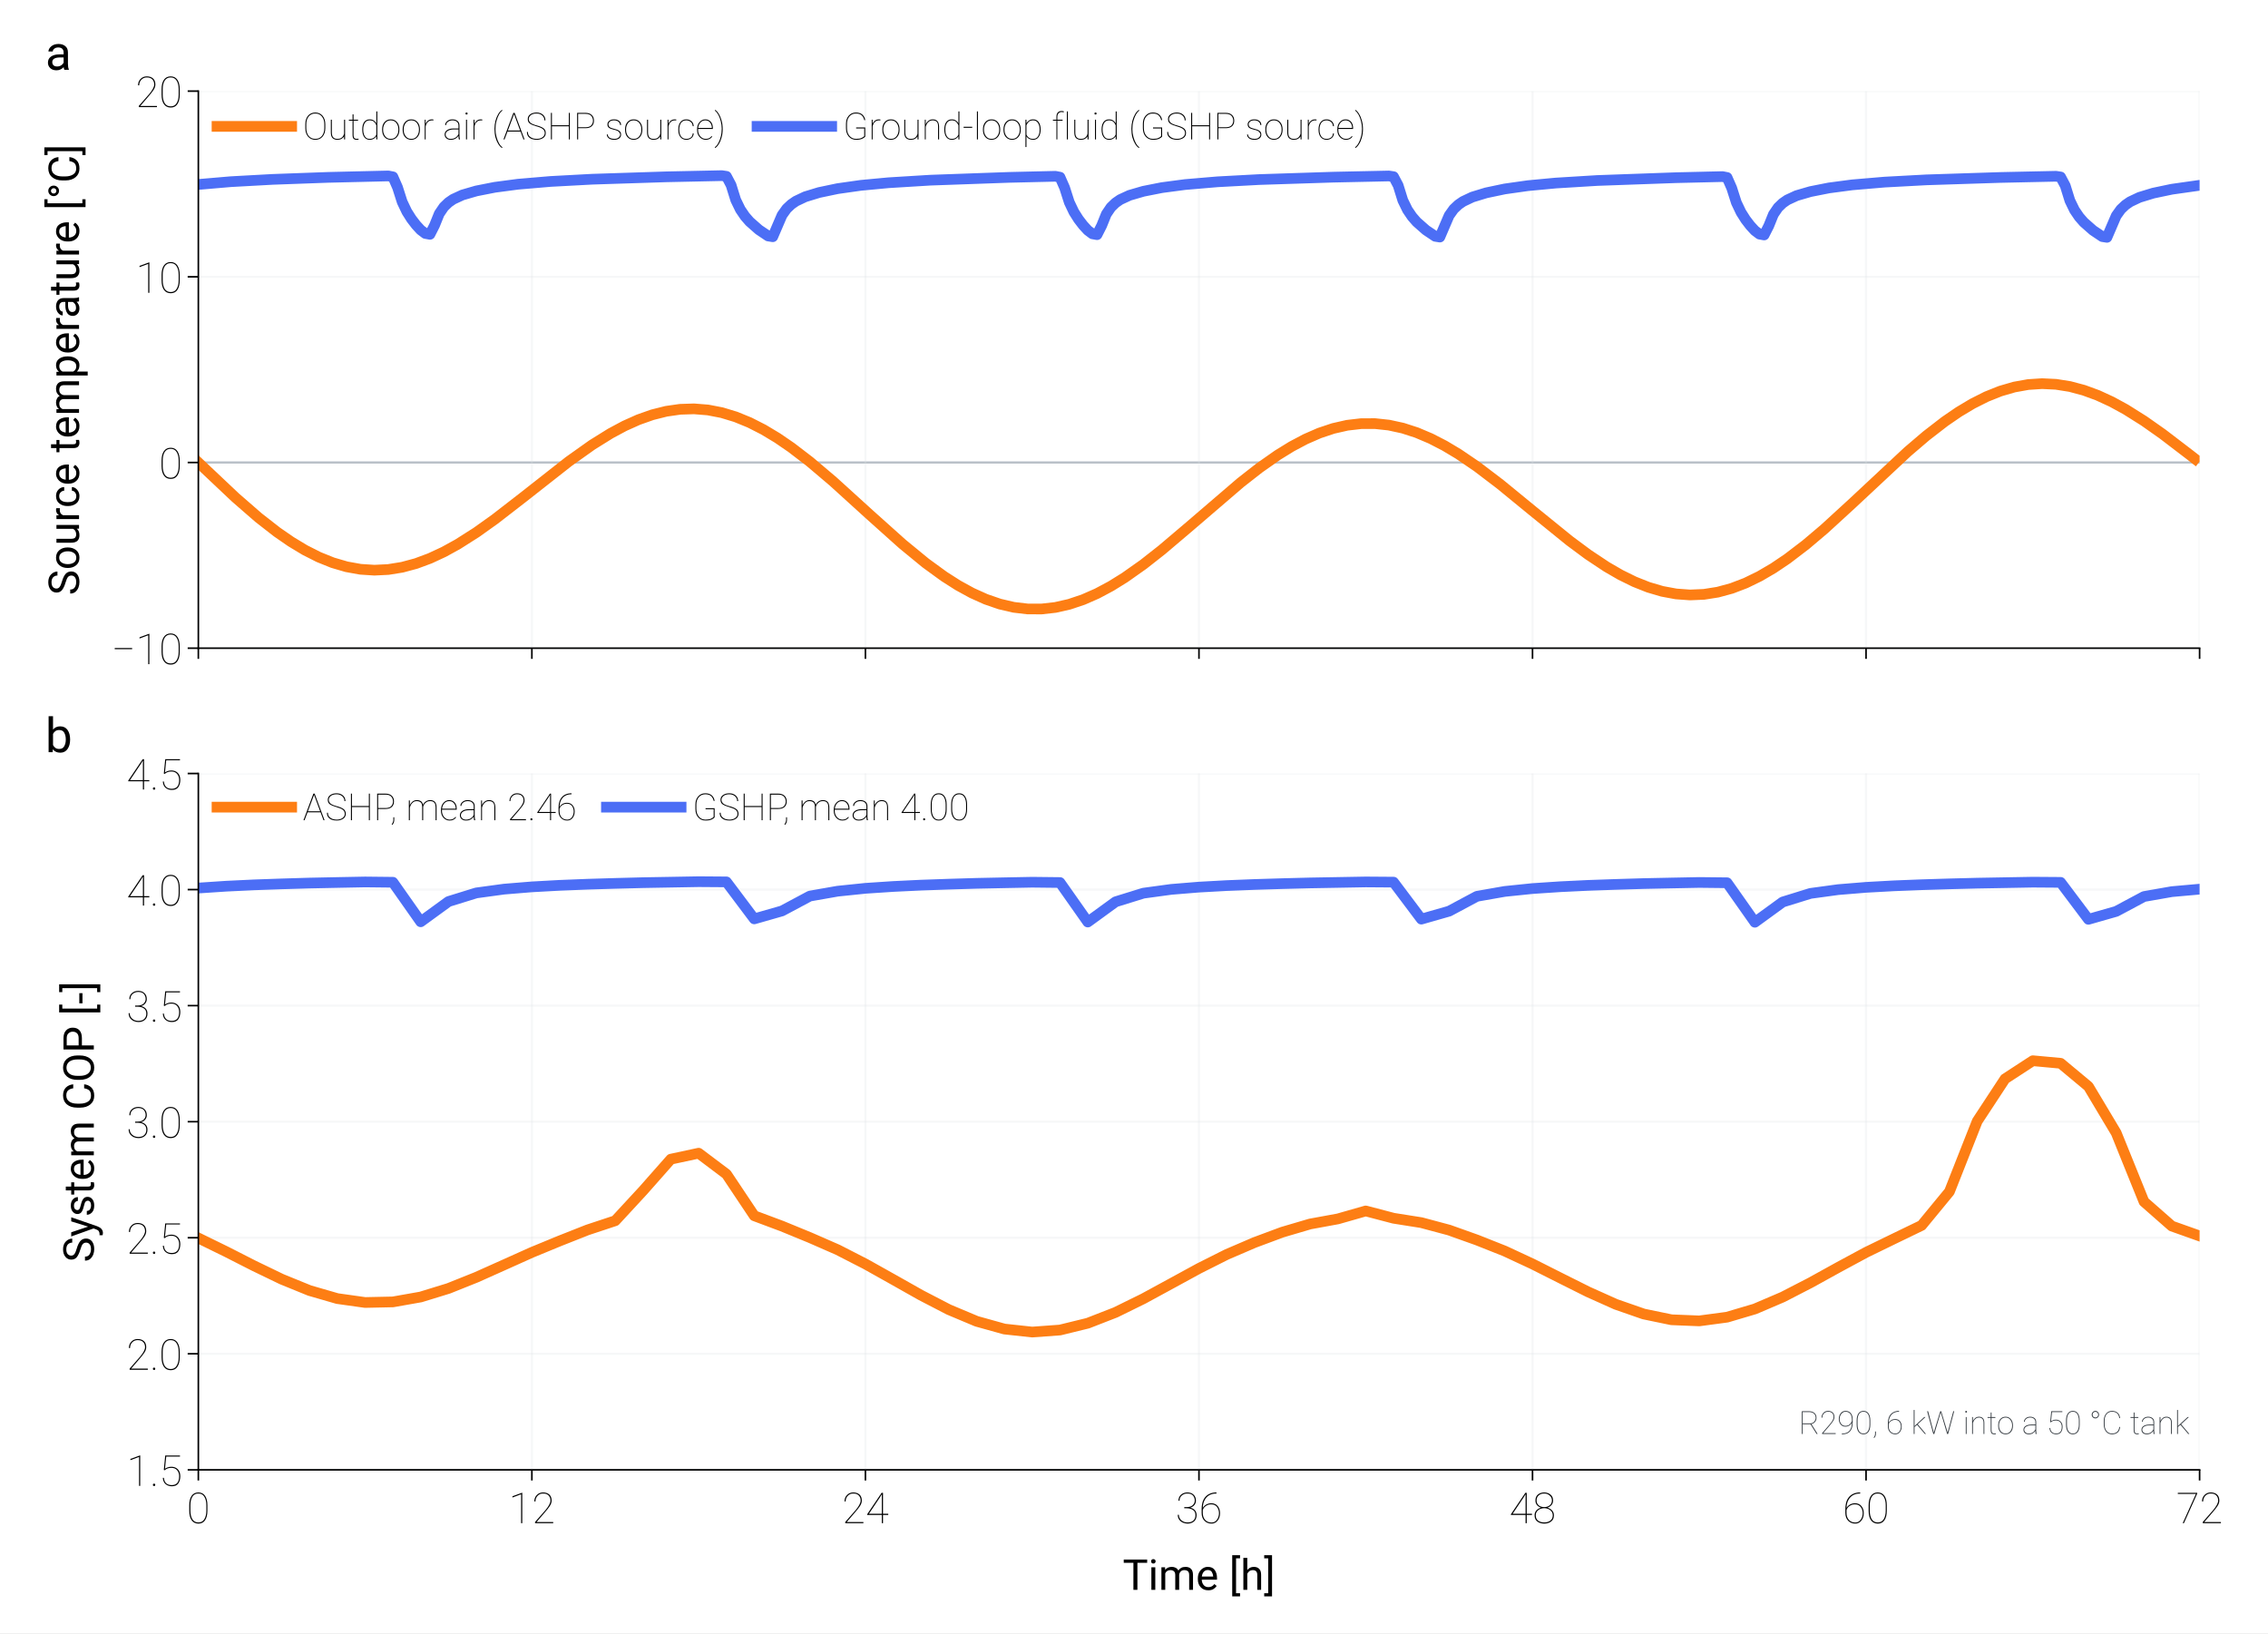
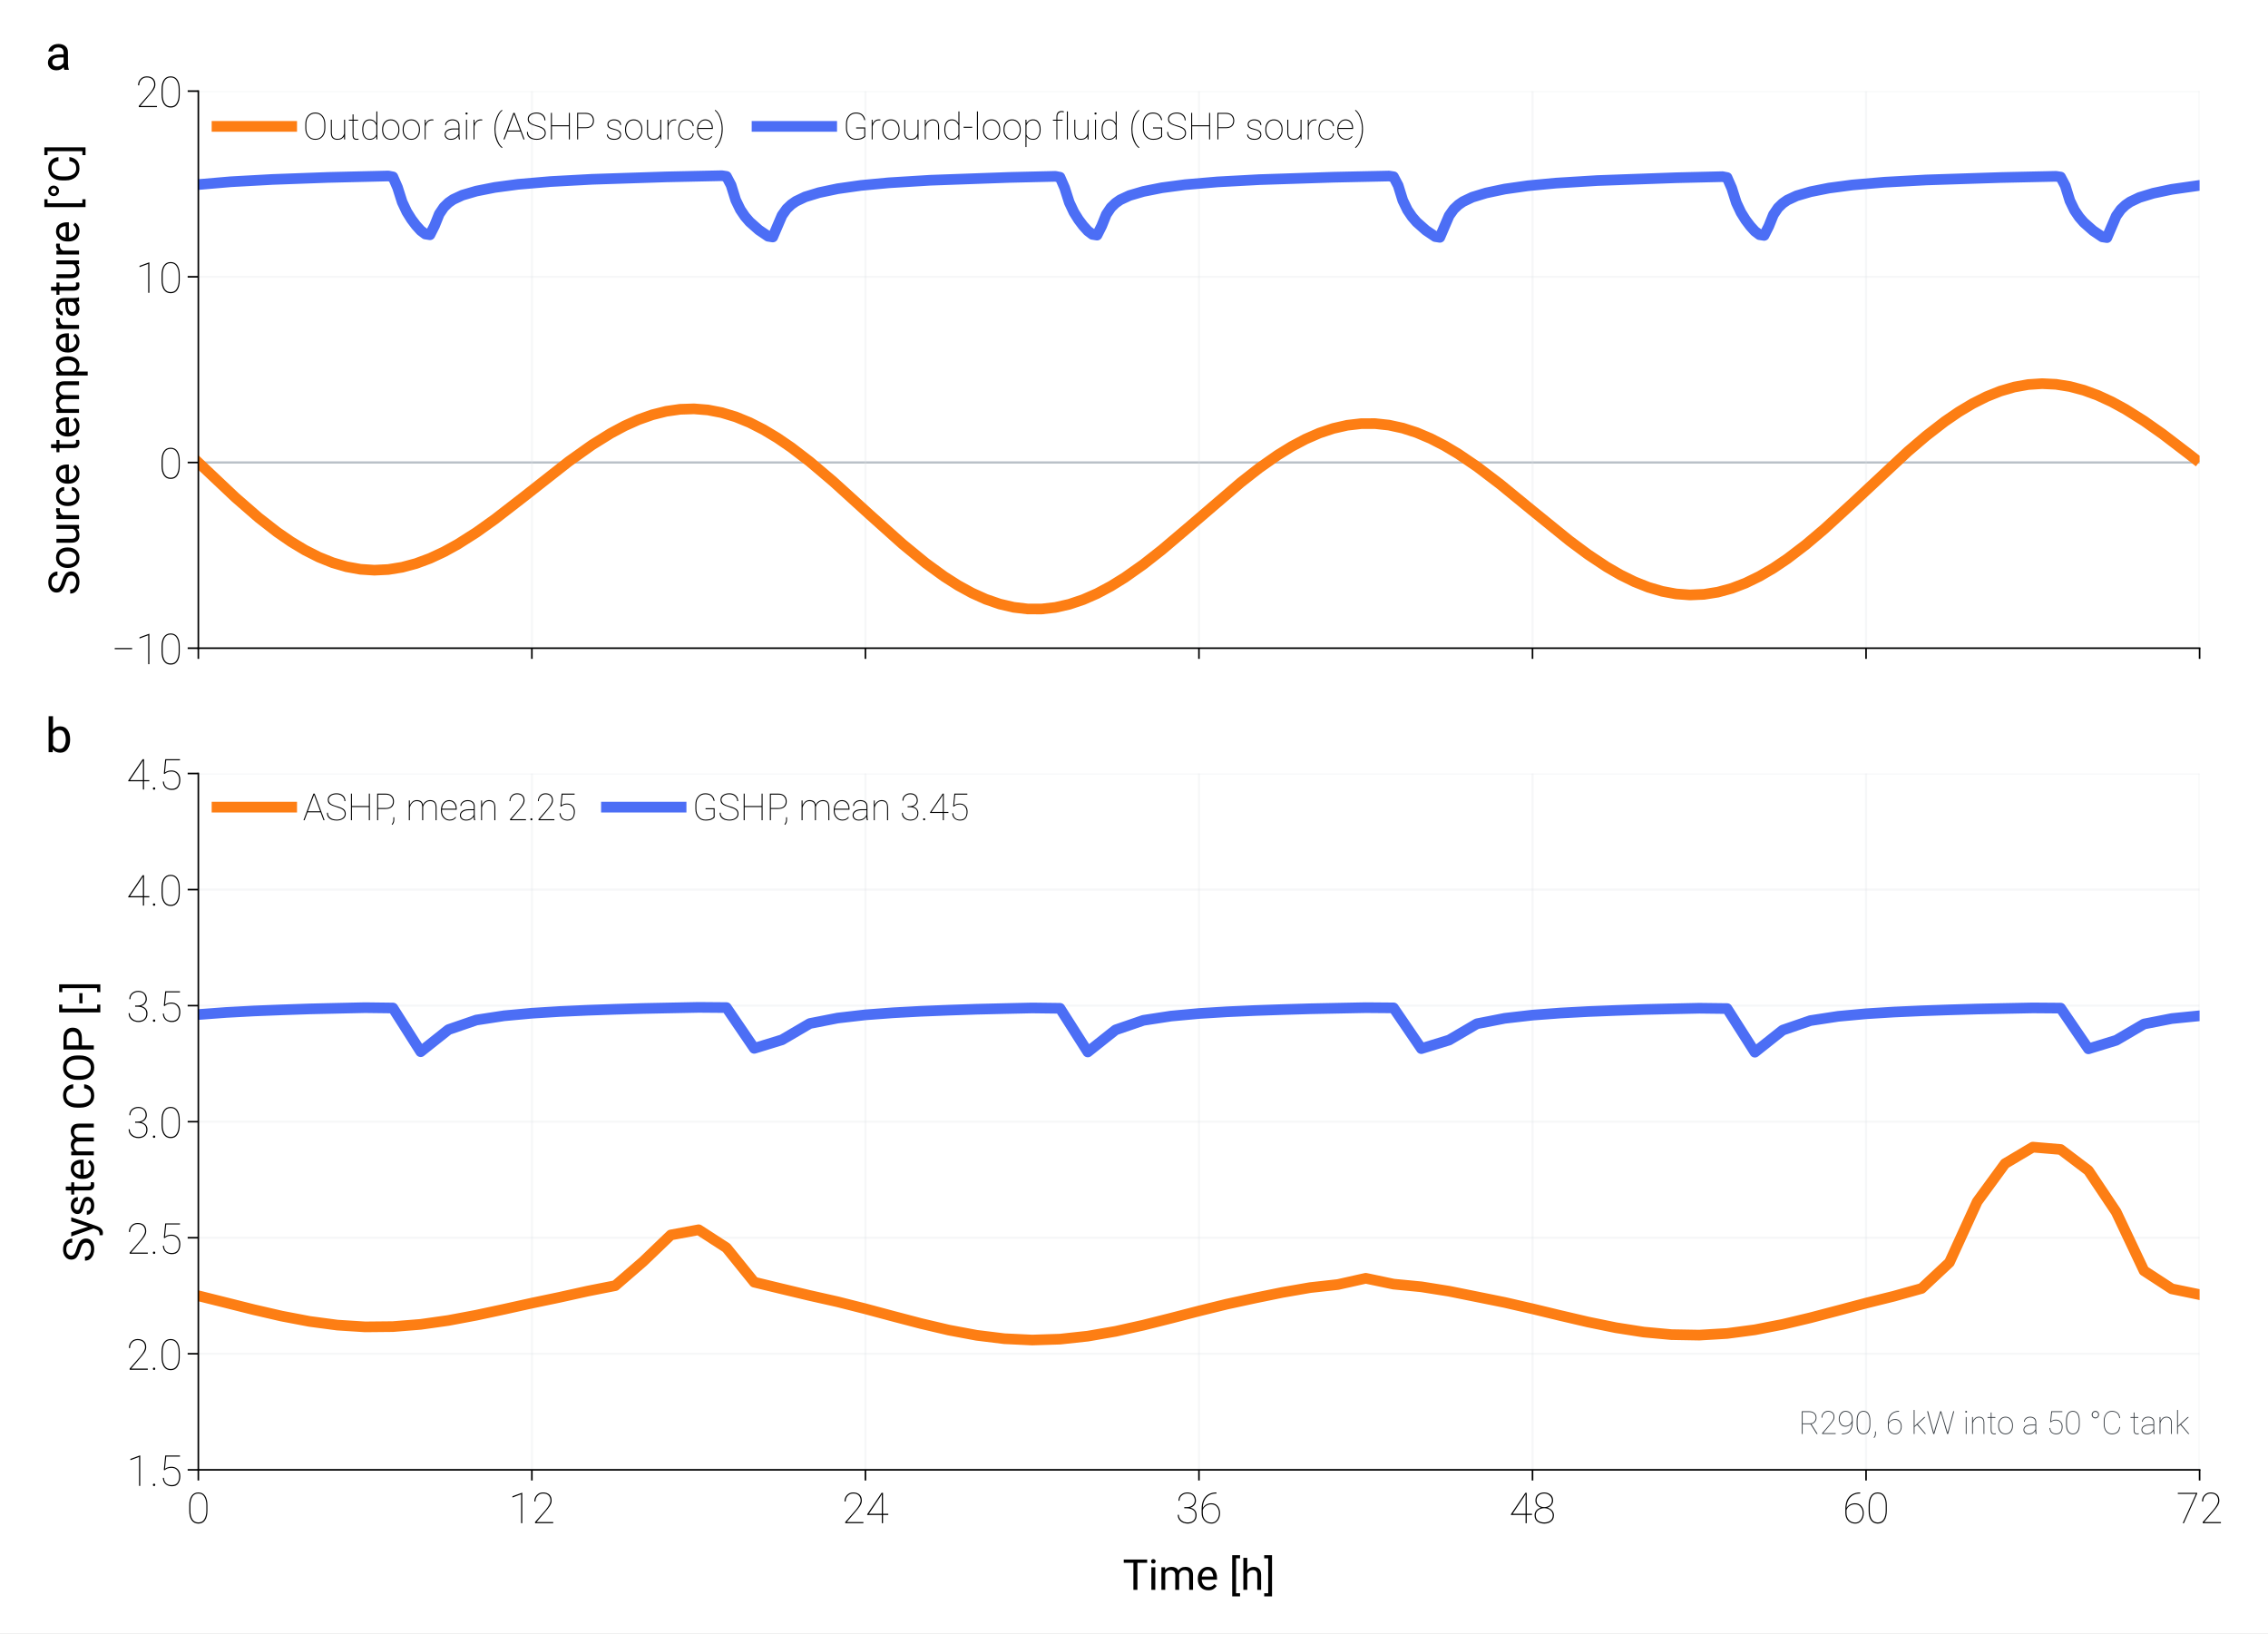
<svg xmlns="http://www.w3.org/2000/svg" xmlns:xlink="http://www.w3.org/1999/xlink" width="425.197pt" height="306.142pt" viewBox="0 0 425.197 306.142" version="1.1">
  <defs>
    <style type="text/css">*{stroke-linejoin: round; stroke-linecap: butt}</style>
  </defs>
  <g id="figure_1">
    <g id="patch_1">
      <path d="M 0 306.142  L 425.197 306.142  L 425.197 0  L 0 0  z " style="fill: #ffffff" />
    </g>
    <g id="axes_1">
      <g id="patch_2">
        <path d="M 37.184 121.51  L 412.373 121.51  L 412.373 17.083  L 37.184 17.083  z " style="fill: #ffffff" />
      </g>
      <g id="line2d_1">
        <path d="M 37.184 86.701  L 412.373 86.701  " clip-path="url(#pf2fb2262dd)" style="fill: none; stroke: #adb5bd; stroke-width: 0.4; stroke-linecap: square" />
      </g>
      <g id="matplotlib.axis_1">
        <g id="xtick_1">
          <g id="line2d_2">
            <path d="M 37.184 121.51  L 37.184 17.083  " clip-path="url(#pf2fb2262dd)" style="fill: none; stroke: #dee2e6; stroke-opacity: 0.25; stroke-width: 0.4; stroke-linecap: square" />
          </g>
          <g id="line2d_3">
            <defs>
              <path id="m6365833f4e" d="M 0 0  L 0 2  " style="stroke: #000000; stroke-width: 0.3" />
            </defs>
            <g>
              <use xlink:href="#m6365833f4e" x="37.184" y="121.51" style="stroke: #000000; stroke-width: 0.3" />
            </g>
          </g>
        </g>
        <g id="xtick_2">
          <g id="line2d_4">
            <path d="M 99.715 121.51  L 99.715 17.083  " clip-path="url(#pf2fb2262dd)" style="fill: none; stroke: #dee2e6; stroke-opacity: 0.25; stroke-width: 0.4; stroke-linecap: square" />
          </g>
          <g id="line2d_5">
            <g>
              <use xlink:href="#m6365833f4e" x="99.715" y="121.51" style="stroke: #000000; stroke-width: 0.3" />
            </g>
          </g>
        </g>
        <g id="xtick_3">
          <g id="line2d_6">
            <path d="M 162.247 121.51  L 162.247 17.083  " clip-path="url(#pf2fb2262dd)" style="fill: none; stroke: #dee2e6; stroke-opacity: 0.25; stroke-width: 0.4; stroke-linecap: square" />
          </g>
          <g id="line2d_7">
            <g>
              <use xlink:href="#m6365833f4e" x="162.247" y="121.51" style="stroke: #000000; stroke-width: 0.3" />
            </g>
          </g>
        </g>
        <g id="xtick_4">
          <g id="line2d_8">
            <path d="M 224.778 121.51  L 224.778 17.083  " clip-path="url(#pf2fb2262dd)" style="fill: none; stroke: #dee2e6; stroke-opacity: 0.25; stroke-width: 0.4; stroke-linecap: square" />
          </g>
          <g id="line2d_9">
            <g>
              <use xlink:href="#m6365833f4e" x="224.778" y="121.51" style="stroke: #000000; stroke-width: 0.3" />
            </g>
          </g>
        </g>
        <g id="xtick_5">
          <g id="line2d_10">
            <path d="M 287.31 121.51  L 287.31 17.083  " clip-path="url(#pf2fb2262dd)" style="fill: none; stroke: #dee2e6; stroke-opacity: 0.25; stroke-width: 0.4; stroke-linecap: square" />
          </g>
          <g id="line2d_11">
            <g>
              <use xlink:href="#m6365833f4e" x="287.31" y="121.51" style="stroke: #000000; stroke-width: 0.3" />
            </g>
          </g>
        </g>
        <g id="xtick_6">
          <g id="line2d_12">
            <path d="M 349.841 121.51  L 349.841 17.083  " clip-path="url(#pf2fb2262dd)" style="fill: none; stroke: #dee2e6; stroke-opacity: 0.25; stroke-width: 0.4; stroke-linecap: square" />
          </g>
          <g id="line2d_13">
            <g>
              <use xlink:href="#m6365833f4e" x="349.841" y="121.51" style="stroke: #000000; stroke-width: 0.3" />
            </g>
          </g>
        </g>
        <g id="xtick_7">
          <g id="line2d_14">
            <path d="M 412.373 121.51  L 412.373 17.083  " clip-path="url(#pf2fb2262dd)" style="fill: none; stroke: #dee2e6; stroke-opacity: 0.25; stroke-width: 0.4; stroke-linecap: square" />
          </g>
          <g id="line2d_15">
            <g>
              <use xlink:href="#m6365833f4e" x="412.373" y="121.51" style="stroke: #000000; stroke-width: 0.3" />
            </g>
          </g>
        </g>
      </g>
      <g id="matplotlib.axis_2">
        <g id="ytick_1">
          <g id="line2d_16">
            <path d="M 37.184 121.51  L 412.373 121.51  " clip-path="url(#pf2fb2262dd)" style="fill: none; stroke: #dee2e6; stroke-opacity: 0.25; stroke-width: 0.4; stroke-linecap: square" />
          </g>
          <g id="line2d_17">
            <defs>
              <path id="macb83165bb" d="M 0 0  L -2 0  " style="stroke: #000000; stroke-width: 0.3" />
            </defs>
            <g>
              <use xlink:href="#macb83165bb" x="37.184" y="121.51" style="stroke: #000000; stroke-width: 0.3" />
            </g>
          </g>
          <g id="text_1">
            <text style="font-weight: 200; font-size: 8px; font-family: 'Roboto', 'Inter', 'Paperlogy', 'Noto Sans CJK KR', 'Pretendard', 'Noto Sans Math', 'Noto Sans Symbols', 'Noto Sans Symbols 2', sans-serif; text-anchor: end" x="34.184" y="124.51" transform="rotate(-0 34.18394 124.5095)">−10</text>
          </g>
        </g>
        <g id="ytick_2">
          <g id="line2d_18">
            <path d="M 37.184 86.701  L 412.373 86.701  " clip-path="url(#pf2fb2262dd)" style="fill: none; stroke: #dee2e6; stroke-opacity: 0.25; stroke-width: 0.4; stroke-linecap: square" />
          </g>
          <g id="line2d_19">
            <g>
              <use xlink:href="#macb83165bb" x="37.184" y="86.701" style="stroke: #000000; stroke-width: 0.3" />
            </g>
          </g>
          <g id="text_2">
            <text style="font-weight: 200; font-size: 8px; font-family: 'Roboto', 'Inter', 'Paperlogy', 'Noto Sans CJK KR', 'Pretendard', 'Noto Sans Math', 'Noto Sans Symbols', 'Noto Sans Symbols 2', sans-serif; text-anchor: end" x="34.184" y="89.701" transform="rotate(-0 34.18394 89.70063)">0</text>
          </g>
        </g>
        <g id="ytick_3">
          <g id="line2d_20">
            <path d="M 37.184 51.892  L 412.373 51.892  " clip-path="url(#pf2fb2262dd)" style="fill: none; stroke: #dee2e6; stroke-opacity: 0.25; stroke-width: 0.4; stroke-linecap: square" />
          </g>
          <g id="line2d_21">
            <g>
              <use xlink:href="#macb83165bb" x="37.184" y="51.892" style="stroke: #000000; stroke-width: 0.3" />
            </g>
          </g>
          <g id="text_3">
            <text style="font-weight: 200; font-size: 8px; font-family: 'Roboto', 'Inter', 'Paperlogy', 'Noto Sans CJK KR', 'Pretendard', 'Noto Sans Math', 'Noto Sans Symbols', 'Noto Sans Symbols 2', sans-serif; text-anchor: end" x="34.184" y="54.892" transform="rotate(-0 34.18394 54.89173)">10</text>
          </g>
        </g>
        <g id="ytick_4">
          <g id="line2d_22">
            <path d="M 37.184 17.083  L 412.373 17.083  " clip-path="url(#pf2fb2262dd)" style="fill: none; stroke: #dee2e6; stroke-opacity: 0.25; stroke-width: 0.4; stroke-linecap: square" />
          </g>
          <g id="line2d_23">
            <g>
              <use xlink:href="#macb83165bb" x="37.184" y="17.083" style="stroke: #000000; stroke-width: 0.3" />
            </g>
          </g>
          <g id="text_4">
            <text style="font-weight: 200; font-size: 8px; font-family: 'Roboto', 'Inter', 'Paperlogy', 'Noto Sans CJK KR', 'Pretendard', 'Noto Sans Math', 'Noto Sans Symbols', 'Noto Sans Symbols 2', sans-serif; text-anchor: end" x="34.184" y="20.083" transform="rotate(-0 34.18394 20.08283)">20</text>
          </g>
        </g>
        <g id="text_5">
          <text style="font-size: 8px; font-family: 'Roboto', 'Inter', 'Paperlogy', 'Noto Sans CJK KR', 'Pretendard', 'Noto Sans Math', 'Noto Sans Symbols', 'Noto Sans Symbols 2', sans-serif; text-anchor: middle" x="14.816" y="69.296" transform="rotate(-90 14.81644 69.29618)">Source temperature [°C]</text>
        </g>
      </g>
      <g id="line2d_24">
        <path d="M 37.184 86.701  L 44.132 93.26  L 48.474 97.038  L 51.948 99.747  L 54.554 101.547  L 57.159 103.118  L 59.765 104.437  L 62.37 105.486  L 64.976 106.249  L 67.581 106.718  L 70.187 106.888  L 72.792 106.76  L 75.398 106.34  L 78.003 105.639  L 80.609 104.671  L 83.214 103.459  L 85.82 102.024  L 89.294 99.816  L 92.767 97.34  L 97.978 93.307  L 106.663 86.486  L 111.006 83.401  L 114.48 81.239  L 117.085 79.845  L 119.691 78.676  L 122.296 77.755  L 124.902 77.101  L 127.507 76.727  L 130.113 76.643  L 132.718 76.853  L 135.324 77.356  L 137.929 78.147  L 140.535 79.213  L 143.14 80.54  L 145.746 82.107  L 148.351 83.89  L 151.825 86.553  L 156.167 90.233  L 163.115 96.541  L 169.195 101.985  L 173.537 105.548  L 177.011 108.077  L 179.617 109.738  L 182.222 111.166  L 184.828 112.338  L 187.433 113.236  L 190.039 113.845  L 192.644 114.155  L 195.25 114.164  L 197.855 113.871  L 200.461 113.282  L 203.066 112.409  L 205.672 111.267  L 208.277 109.876  L 210.883 108.26  L 214.357 105.806  L 217.83 103.078  L 223.041 98.659  L 232.595 90.461  L 236.069 87.745  L 239.543 85.305  L 242.148 83.7  L 244.754 82.319  L 247.359 81.183  L 249.965 80.313  L 252.57 79.722  L 255.176 79.419  L 257.781 79.409  L 260.387 79.691  L 262.992 80.258  L 265.598 81.101  L 268.203 82.204  L 270.809 83.545  L 273.414 85.102  L 276.888 87.463  L 281.23 90.765  L 287.31 95.744  L 294.258 101.378  L 297.732 103.957  L 301.206 106.264  L 303.811 107.771  L 306.417 109.054  L 309.022 110.089  L 311.628 110.856  L 314.233 111.34  L 316.839 111.53  L 319.444 111.419  L 322.05 111.007  L 324.655 110.298  L 327.261 109.302  L 329.866 108.033  L 332.472 106.51  L 335.077 104.756  L 338.551 102.104  L 342.025 99.163  L 347.236 94.39  L 357.658 84.659  L 361.132 81.694  L 364.606 79.009  L 367.211 77.224  L 369.817 75.665  L 372.422 74.355  L 375.028 73.314  L 377.633 72.556  L 380.239 72.089  L 382.844 71.918  L 385.45 72.043  L 388.055 72.457  L 390.661 73.151  L 393.266 74.107  L 395.872 75.307  L 398.477 76.726  L 401.951 78.909  L 405.425 81.355  L 410.636 85.336  L 411.504 86.017  L 411.504 86.017  " clip-path="url(#pf2fb2262dd)" style="fill: none; stroke: #fd7e14; stroke-width: 2; stroke-linecap: square" />
      </g>
      <g id="line2d_25">
-         <path d="M 37.184 34.58  L 43.263 34.059  L 51.08 33.629  L 61.502 33.25  L 72.792 32.982  L 73.661 33.15  L 74.529 35.126  L 75.398 37.844  L 76.266 39.666  L 77.135 41.039  L 78.003 42.168  L 78.872 43.114  L 79.74 43.769  L 80.609 43.925  L 81.477 42.219  L 82.346 40.068  L 83.214 38.792  L 84.083 37.955  L 84.951 37.355  L 86.688 36.552  L 89.294 35.794  L 92.767 35.109  L 97.11 34.535  L 103.189 34.018  L 111.006 33.597  L 124.902 33.147  L 135.324 32.926  L 136.192 33.058  L 137.061 34.698  L 137.929 37.484  L 138.798 39.269  L 139.666 40.544  L 140.535 41.543  L 142.272 43.073  L 144.009 44.239  L 144.877 44.378  L 146.614 40.337  L 147.483 39.123  L 148.351 38.306  L 149.22 37.707  L 150.957 36.884  L 153.562 36.09  L 157.036 35.362  L 161.378 34.746  L 166.589 34.257  L 174.406 33.777  L 189.17 33.25  L 197.855 33.047  L 198.724 33.216  L 199.592 35.191  L 200.461 37.909  L 201.329 39.731  L 202.198 41.104  L 203.066 42.232  L 203.935 43.178  L 204.803 43.833  L 205.672 43.989  L 206.54 42.284  L 207.409 40.133  L 208.277 38.857  L 209.146 38.021  L 210.014 37.42  L 211.751 36.617  L 214.357 35.858  L 217.83 35.172  L 222.173 34.598  L 228.252 34.081  L 236.069 33.66  L 249.965 33.21  L 260.387 32.989  L 261.255 33.121  L 262.124 34.761  L 262.992 37.547  L 263.861 39.331  L 264.729 40.607  L 265.598 41.605  L 267.335 43.135  L 269.072 44.301  L 269.94 44.44  L 271.677 40.399  L 272.546 39.186  L 273.414 38.368  L 274.283 37.769  L 276.02 36.945  L 278.625 36.15  L 282.099 35.421  L 286.441 34.806  L 291.652 34.316  L 299.469 33.837  L 314.233 33.309  L 322.918 33.104  L 323.787 33.273  L 324.655 35.248  L 325.524 37.965  L 326.392 39.788  L 327.261 41.16  L 328.129 42.289  L 328.998 43.235  L 329.866 43.889  L 330.735 44.046  L 331.603 42.34  L 332.472 40.19  L 333.34 38.913  L 334.209 38.077  L 335.077 37.477  L 336.814 36.674  L 339.42 35.915  L 342.893 35.229  L 347.236 34.655  L 353.315 34.138  L 361.132 33.717  L 375.028 33.267  L 385.45 33.043  L 386.318 33.175  L 387.187 34.815  L 388.055 37.6  L 388.924 39.385  L 389.792 40.66  L 390.661 41.658  L 392.398 43.188  L 394.135 44.353  L 395.003 44.492  L 396.74 40.452  L 397.609 39.239  L 398.477 38.422  L 399.346 37.822  L 401.083 36.999  L 403.688 36.204  L 407.162 35.475  L 411.504 34.86  L 411.504 34.86  " clip-path="url(#pf2fb2262dd)" style="fill: none; stroke: #4c6ef5; stroke-width: 2; stroke-linecap: square" />
+         <path d="M 37.184 34.595  L 43.263 34.072  L 51.08 33.641  L 61.502 33.26  L 72.792 32.991  L 73.661 33.16  L 74.529 35.142  L 75.398 37.874  L 76.266 39.713  L 77.135 41.104  L 78.003 42.253  L 78.872 43.218  L 79.74 43.872  L 80.609 44.009  L 81.477 42.29  L 82.346 40.126  L 83.214 38.842  L 84.083 38  L 84.951 37.396  L 86.688 36.588  L 89.294 35.824  L 92.767 35.135  L 97.11 34.556  L 103.189 34.036  L 111.006 33.612  L 124.902 33.159  L 135.324 32.937  L 136.192 33.069  L 137.061 34.713  L 137.929 37.506  L 138.798 39.297  L 139.666 40.576  L 140.535 41.58  L 142.272 43.118  L 144.009 44.29  L 144.877 44.426  L 146.614 40.373  L 147.483 39.155  L 148.351 38.335  L 149.22 37.734  L 150.957 36.908  L 153.562 36.111  L 157.036 35.38  L 161.378 34.762  L 166.589 34.271  L 174.406 33.789  L 189.17 33.26  L 197.855 33.057  L 198.724 33.226  L 199.592 35.208  L 200.461 37.939  L 201.329 39.778  L 202.198 41.169  L 203.066 42.318  L 203.935 43.283  L 204.803 43.936  L 205.672 44.074  L 206.54 42.355  L 207.409 40.192  L 208.277 38.907  L 209.146 38.066  L 210.014 37.461  L 211.751 36.653  L 214.357 35.889  L 217.83 35.198  L 222.173 34.62  L 228.252 34.099  L 236.069 33.676  L 249.965 33.222  L 260.387 33  L 261.255 33.132  L 262.124 34.777  L 262.992 37.569  L 263.861 39.359  L 264.729 40.639  L 265.598 41.642  L 267.335 43.18  L 269.072 44.352  L 269.94 44.488  L 271.677 40.435  L 272.546 39.217  L 273.414 38.397  L 274.283 37.796  L 276.02 36.969  L 278.625 36.171  L 282.099 35.44  L 286.441 34.822  L 291.652 34.33  L 299.469 33.849  L 314.233 33.319  L 322.918 33.114  L 323.787 33.283  L 324.655 35.265  L 325.524 37.996  L 326.392 39.835  L 327.261 41.226  L 328.129 42.375  L 328.998 43.339  L 329.866 43.993  L 330.735 44.13  L 331.603 42.412  L 332.472 40.249  L 333.34 38.964  L 334.209 38.123  L 335.077 37.518  L 336.814 36.71  L 339.42 35.946  L 342.893 35.255  L 347.236 34.677  L 353.315 34.157  L 361.132 33.733  L 375.028 33.28  L 385.45 33.054  L 386.318 33.187  L 387.187 34.831  L 388.055 37.623  L 388.924 39.413  L 389.792 40.692  L 390.661 41.695  L 392.398 43.233  L 394.135 44.405  L 395.003 44.541  L 396.74 40.488  L 397.609 39.271  L 398.477 38.451  L 399.346 37.849  L 401.083 37.023  L 403.688 36.225  L 407.162 35.494  L 411.504 34.876  L 411.504 34.876  " clip-path="url(#pf2fb2262dd)" style="fill: none; stroke: #4c6ef5; stroke-width: 2; stroke-linecap: square" />
      </g>
      <g id="patch_3">
        <path d="M 37.184 121.51  L 37.184 17.083  " style="fill: none; stroke: #000000; stroke-width: 0.3; stroke-linejoin: miter; stroke-linecap: square" />
      </g>
      <g id="patch_4">
        <path d="M 37.184 121.51  L 412.373 121.51  " style="fill: none; stroke: #000000; stroke-width: 0.3; stroke-linejoin: miter; stroke-linecap: square" />
      </g>
      <g id="text_6">
        <text style="font-size: 9px; font-family: 'Roboto', 'Inter', 'Paperlogy', 'Noto Sans CJK KR', 'Pretendard', 'Noto Sans Math', 'Noto Sans Symbols', 'Noto Sans Symbols 2', sans-serif; text-anchor: start" x="8.504" y="13.083" transform="rotate(-0 8.503937 13.08283)">a</text>
      </g>
      <g id="legend_1">
        <g id="line2d_26">
          <path d="M 40.684 23.693  L 47.684 23.693  L 54.684 23.693  " style="fill: none; stroke: #fd7e14; stroke-width: 2; stroke-linecap: square" />
        </g>
        <g id="text_7">
          <text style="font-weight: 200; font-size: 7px; font-family: 'Roboto', 'Inter', 'Paperlogy', 'Noto Sans CJK KR', 'Pretendard', 'Noto Sans Math', 'Noto Sans Symbols', 'Noto Sans Symbols 2', sans-serif; text-anchor: start" x="56.784" y="26.143" transform="rotate(-0 56.78394 26.14346)">Outdoor air (ASHP source)</text>
        </g>
        <g id="line2d_27">
          <path d="M 141.925 23.693  L 148.925 23.693  L 155.925 23.693  " style="fill: none; stroke: #4c6ef5; stroke-width: 2; stroke-linecap: square" />
        </g>
        <g id="text_8">
          <text style="font-weight: 200; font-size: 7px; font-family: 'Roboto', 'Inter', 'Paperlogy', 'Noto Sans CJK KR', 'Pretendard', 'Noto Sans Math', 'Noto Sans Symbols', 'Noto Sans Symbols 2', sans-serif; text-anchor: start" x="158.025" y="26.143" transform="rotate(-0 158.0247 26.14346)">Ground-loop fluid (GSHP source)</text>
        </g>
      </g>
    </g>
    <g id="axes_2">
      <g id="patch_5">
        <path d="M 37.184 275.539  L 412.373 275.539  L 412.373 145.006  L 37.184 145.006  z " style="fill: #ffffff" />
      </g>
      <g id="matplotlib.axis_3">
        <g id="xtick_8">
          <g id="line2d_28">
            <path d="M 37.184 275.539  L 37.184 145.006  " clip-path="url(#p4fd9c364bf)" style="fill: none; stroke: #dee2e6; stroke-opacity: 0.25; stroke-width: 0.4; stroke-linecap: square" />
          </g>
          <g id="line2d_29">
            <g>
              <use xlink:href="#m6365833f4e" x="37.184" y="275.539" style="stroke: #000000; stroke-width: 0.3" />
            </g>
          </g>
          <g id="text_9">
            <text style="font-weight: 200; font-size: 8px; font-family: 'Roboto', 'Inter', 'Paperlogy', 'Noto Sans CJK KR', 'Pretendard', 'Noto Sans Math', 'Noto Sans Symbols', 'Noto Sans Symbols 2', sans-serif; text-anchor: middle" x="37.184" y="285.539" transform="rotate(-0 37.18394 285.5389)">0</text>
          </g>
        </g>
        <g id="xtick_9">
          <g id="line2d_30">
            <path d="M 99.715 275.539  L 99.715 145.006  " clip-path="url(#p4fd9c364bf)" style="fill: none; stroke: #dee2e6; stroke-opacity: 0.25; stroke-width: 0.4; stroke-linecap: square" />
          </g>
          <g id="line2d_31">
            <g>
              <use xlink:href="#m6365833f4e" x="99.715" y="275.539" style="stroke: #000000; stroke-width: 0.3" />
            </g>
          </g>
          <g id="text_10">
            <text style="font-weight: 200; font-size: 8px; font-family: 'Roboto', 'Inter', 'Paperlogy', 'Noto Sans CJK KR', 'Pretendard', 'Noto Sans Math', 'Noto Sans Symbols', 'Noto Sans Symbols 2', sans-serif; text-anchor: middle" x="99.715" y="285.539" transform="rotate(-0 99.71543 285.5389)">12</text>
          </g>
        </g>
        <g id="xtick_10">
          <g id="line2d_32">
            <path d="M 162.247 275.539  L 162.247 145.006  " clip-path="url(#p4fd9c364bf)" style="fill: none; stroke: #dee2e6; stroke-opacity: 0.25; stroke-width: 0.4; stroke-linecap: square" />
          </g>
          <g id="line2d_33">
            <g>
              <use xlink:href="#m6365833f4e" x="162.247" y="275.539" style="stroke: #000000; stroke-width: 0.3" />
            </g>
          </g>
          <g id="text_11">
            <text style="font-weight: 200; font-size: 8px; font-family: 'Roboto', 'Inter', 'Paperlogy', 'Noto Sans CJK KR', 'Pretendard', 'Noto Sans Math', 'Noto Sans Symbols', 'Noto Sans Symbols 2', sans-serif; text-anchor: middle" x="162.247" y="285.539" transform="rotate(-0 162.2469 285.5389)">24</text>
          </g>
        </g>
        <g id="xtick_11">
          <g id="line2d_34">
            <path d="M 224.778 275.539  L 224.778 145.006  " clip-path="url(#p4fd9c364bf)" style="fill: none; stroke: #dee2e6; stroke-opacity: 0.25; stroke-width: 0.4; stroke-linecap: square" />
          </g>
          <g id="line2d_35">
            <g>
              <use xlink:href="#m6365833f4e" x="224.778" y="275.539" style="stroke: #000000; stroke-width: 0.3" />
            </g>
          </g>
          <g id="text_12">
            <text style="font-weight: 200; font-size: 8px; font-family: 'Roboto', 'Inter', 'Paperlogy', 'Noto Sans CJK KR', 'Pretendard', 'Noto Sans Math', 'Noto Sans Symbols', 'Noto Sans Symbols 2', sans-serif; text-anchor: middle" x="224.778" y="285.539" transform="rotate(-0 224.7784 285.5389)">36</text>
          </g>
        </g>
        <g id="xtick_12">
          <g id="line2d_36">
            <path d="M 287.31 275.539  L 287.31 145.006  " clip-path="url(#p4fd9c364bf)" style="fill: none; stroke: #dee2e6; stroke-opacity: 0.25; stroke-width: 0.4; stroke-linecap: square" />
          </g>
          <g id="line2d_37">
            <g>
              <use xlink:href="#m6365833f4e" x="287.31" y="275.539" style="stroke: #000000; stroke-width: 0.3" />
            </g>
          </g>
          <g id="text_13">
            <text style="font-weight: 200; font-size: 8px; font-family: 'Roboto', 'Inter', 'Paperlogy', 'Noto Sans CJK KR', 'Pretendard', 'Noto Sans Math', 'Noto Sans Symbols', 'Noto Sans Symbols 2', sans-serif; text-anchor: middle" x="287.31" y="285.539" transform="rotate(-0 287.3099 285.5389)">48</text>
          </g>
        </g>
        <g id="xtick_13">
          <g id="line2d_38">
            <path d="M 349.841 275.539  L 349.841 145.006  " clip-path="url(#p4fd9c364bf)" style="fill: none; stroke: #dee2e6; stroke-opacity: 0.25; stroke-width: 0.4; stroke-linecap: square" />
          </g>
          <g id="line2d_39">
            <g>
              <use xlink:href="#m6365833f4e" x="349.841" y="275.539" style="stroke: #000000; stroke-width: 0.3" />
            </g>
          </g>
          <g id="text_14">
            <text style="font-weight: 200; font-size: 8px; font-family: 'Roboto', 'Inter', 'Paperlogy', 'Noto Sans CJK KR', 'Pretendard', 'Noto Sans Math', 'Noto Sans Symbols', 'Noto Sans Symbols 2', sans-serif; text-anchor: middle" x="349.841" y="285.539" transform="rotate(-0 349.8414 285.5389)">60</text>
          </g>
        </g>
        <g id="xtick_14">
          <g id="line2d_40">
            <path d="M 412.373 275.539  L 412.373 145.006  " clip-path="url(#p4fd9c364bf)" style="fill: none; stroke: #dee2e6; stroke-opacity: 0.25; stroke-width: 0.4; stroke-linecap: square" />
          </g>
          <g id="line2d_41">
            <g>
              <use xlink:href="#m6365833f4e" x="412.373" y="275.539" style="stroke: #000000; stroke-width: 0.3" />
            </g>
          </g>
          <g id="text_15">
            <text style="font-weight: 200; font-size: 8px; font-family: 'Roboto', 'Inter', 'Paperlogy', 'Noto Sans CJK KR', 'Pretendard', 'Noto Sans Math', 'Noto Sans Symbols', 'Noto Sans Symbols 2', sans-serif; text-anchor: middle" x="412.373" y="285.539" transform="rotate(-0 412.3729 285.5389)">72</text>
          </g>
        </g>
        <g id="text_16">
          <text style="font-size: 8px; font-family: 'Roboto', 'Inter', 'Paperlogy', 'Noto Sans CJK KR', 'Pretendard', 'Noto Sans Math', 'Noto Sans Symbols', 'Noto Sans Symbols 2', sans-serif; text-anchor: middle" x="224.778" y="298.039" transform="rotate(-0 224.7784 298.0389)">Time [h]</text>
        </g>
      </g>
      <g id="matplotlib.axis_4">
        <g id="ytick_5">
          <g id="line2d_42">
            <path d="M 37.184 275.539  L 412.373 275.539  " clip-path="url(#p4fd9c364bf)" style="fill: none; stroke: #dee2e6; stroke-opacity: 0.25; stroke-width: 0.4; stroke-linecap: square" />
          </g>
          <g id="line2d_43">
            <g>
              <use xlink:href="#macb83165bb" x="37.184" y="275.539" style="stroke: #000000; stroke-width: 0.3" />
            </g>
          </g>
          <g id="text_17">
            <text style="font-weight: 200; font-size: 8px; font-family: 'Roboto', 'Inter', 'Paperlogy', 'Noto Sans CJK KR', 'Pretendard', 'Noto Sans Math', 'Noto Sans Symbols', 'Noto Sans Symbols 2', sans-serif; text-anchor: end" x="34.184" y="278.539" transform="rotate(-0 34.18394 278.5389)">1.5</text>
          </g>
        </g>
        <g id="ytick_6">
          <g id="line2d_44">
            <path d="M 37.184 253.783  L 412.373 253.783  " clip-path="url(#p4fd9c364bf)" style="fill: none; stroke: #dee2e6; stroke-opacity: 0.25; stroke-width: 0.4; stroke-linecap: square" />
          </g>
          <g id="line2d_45">
            <g>
              <use xlink:href="#macb83165bb" x="37.184" y="253.783" style="stroke: #000000; stroke-width: 0.3" />
            </g>
          </g>
          <g id="text_18">
            <text style="font-weight: 200; font-size: 8px; font-family: 'Roboto', 'Inter', 'Paperlogy', 'Noto Sans CJK KR', 'Pretendard', 'Noto Sans Math', 'Noto Sans Symbols', 'Noto Sans Symbols 2', sans-serif; text-anchor: end" x="34.184" y="256.783" transform="rotate(-0 34.18394 256.7833)">2.0</text>
          </g>
        </g>
        <g id="ytick_7">
          <g id="line2d_46">
            <path d="M 37.184 232.028  L 412.373 232.028  " clip-path="url(#p4fd9c364bf)" style="fill: none; stroke: #dee2e6; stroke-opacity: 0.25; stroke-width: 0.4; stroke-linecap: square" />
          </g>
          <g id="line2d_47">
            <g>
              <use xlink:href="#macb83165bb" x="37.184" y="232.028" style="stroke: #000000; stroke-width: 0.3" />
            </g>
          </g>
          <g id="text_19">
            <text style="font-weight: 200; font-size: 8px; font-family: 'Roboto', 'Inter', 'Paperlogy', 'Noto Sans CJK KR', 'Pretendard', 'Noto Sans Math', 'Noto Sans Symbols', 'Noto Sans Symbols 2', sans-serif; text-anchor: end" x="34.184" y="235.028" transform="rotate(-0 34.18394 235.0278)">2.5</text>
          </g>
        </g>
        <g id="ytick_8">
          <g id="line2d_48">
            <path d="M 37.184 210.272  L 412.373 210.272  " clip-path="url(#p4fd9c364bf)" style="fill: none; stroke: #dee2e6; stroke-opacity: 0.25; stroke-width: 0.4; stroke-linecap: square" />
          </g>
          <g id="line2d_49">
            <g>
              <use xlink:href="#macb83165bb" x="37.184" y="210.272" style="stroke: #000000; stroke-width: 0.3" />
            </g>
          </g>
          <g id="text_20">
            <text style="font-weight: 200; font-size: 8px; font-family: 'Roboto', 'Inter', 'Paperlogy', 'Noto Sans CJK KR', 'Pretendard', 'Noto Sans Math', 'Noto Sans Symbols', 'Noto Sans Symbols 2', sans-serif; text-anchor: end" x="34.184" y="213.272" transform="rotate(-0 34.18394 213.2722)">3.0</text>
          </g>
        </g>
        <g id="ytick_9">
          <g id="line2d_50">
            <path d="M 37.184 188.517  L 412.373 188.517  " clip-path="url(#p4fd9c364bf)" style="fill: none; stroke: #dee2e6; stroke-opacity: 0.25; stroke-width: 0.4; stroke-linecap: square" />
          </g>
          <g id="line2d_51">
            <g>
              <use xlink:href="#macb83165bb" x="37.184" y="188.517" style="stroke: #000000; stroke-width: 0.3" />
            </g>
          </g>
          <g id="text_21">
            <text style="font-weight: 200; font-size: 8px; font-family: 'Roboto', 'Inter', 'Paperlogy', 'Noto Sans CJK KR', 'Pretendard', 'Noto Sans Math', 'Noto Sans Symbols', 'Noto Sans Symbols 2', sans-serif; text-anchor: end" x="34.184" y="191.517" transform="rotate(-0 34.18394 191.5167)">3.5</text>
          </g>
        </g>
        <g id="ytick_10">
          <g id="line2d_52">
            <path d="M 37.184 166.761  L 412.373 166.761  " clip-path="url(#p4fd9c364bf)" style="fill: none; stroke: #dee2e6; stroke-opacity: 0.25; stroke-width: 0.4; stroke-linecap: square" />
          </g>
          <g id="line2d_53">
            <g>
              <use xlink:href="#macb83165bb" x="37.184" y="166.761" style="stroke: #000000; stroke-width: 0.3" />
            </g>
          </g>
          <g id="text_22">
            <text style="font-weight: 200; font-size: 8px; font-family: 'Roboto', 'Inter', 'Paperlogy', 'Noto Sans CJK KR', 'Pretendard', 'Noto Sans Math', 'Noto Sans Symbols', 'Noto Sans Symbols 2', sans-serif; text-anchor: end" x="34.184" y="169.761" transform="rotate(-0 34.18394 169.7611)">4.0</text>
          </g>
        </g>
        <g id="ytick_11">
          <g id="line2d_54">
            <path d="M 37.184 145.006  L 412.373 145.006  " clip-path="url(#p4fd9c364bf)" style="fill: none; stroke: #dee2e6; stroke-opacity: 0.25; stroke-width: 0.4; stroke-linecap: square" />
          </g>
          <g id="line2d_55">
            <g>
              <use xlink:href="#macb83165bb" x="37.184" y="145.006" style="stroke: #000000; stroke-width: 0.3" />
            </g>
          </g>
          <g id="text_23">
            <text style="font-weight: 200; font-size: 8px; font-family: 'Roboto', 'Inter', 'Paperlogy', 'Noto Sans CJK KR', 'Pretendard', 'Noto Sans Math', 'Noto Sans Symbols', 'Noto Sans Symbols 2', sans-serif; text-anchor: end" x="34.184" y="148.006" transform="rotate(-0 34.18394 148.0055)">4.5</text>
          </g>
        </g>
        <g id="text_24">
          <text style="font-size: 8px; font-family: 'Roboto', 'Inter', 'Paperlogy', 'Noto Sans CJK KR', 'Pretendard', 'Noto Sans Math', 'Noto Sans Symbols', 'Noto Sans Symbols 2', sans-serif; text-anchor: middle" x="17.586" y="210.272" transform="rotate(-90 17.58644 210.2722)">System COP [-]</text>
        </g>
      </g>
      <g id="line2d_56">
-         <path d="M 37.184 232.081  L 42.395 234.631  L 47.606 237.284  L 52.817 239.8  L 58.028 241.925  L 63.239 243.434  L 68.45 244.167  L 73.661 244.056  L 78.872 243.135  L 84.083 241.532  L 89.294 239.445  L 94.504 237.113  L 99.715 234.773  L 104.926 232.625  L 110.137 230.566  L 115.348 228.839  L 120.559 223.2  L 125.77 217.299  L 130.981 216.18  L 136.192 220.103  L 141.403 227.906  L 146.614 229.856  L 151.825 231.997  L 157.036 234.276  L 162.247 236.946  L 167.458 239.863  L 172.669 242.803  L 177.88 245.502  L 183.091 247.691  L 188.302 249.144  L 193.513 249.709  L 198.724 249.329  L 203.935 248.051  L 209.146 246.021  L 214.357 243.458  L 219.567 240.624  L 224.778 237.783  L 229.989 235.162  L 235.2 232.923  L 240.411 230.983  L 245.622 229.448  L 250.833 228.494  L 256.044 227.006  L 261.255 228.373  L 266.466 229.199  L 271.677 230.595  L 276.888 232.454  L 282.099 234.521  L 287.31 236.946  L 292.521 239.571  L 297.732 242.177  L 302.943 244.513  L 308.154 246.326  L 313.365 247.406  L 318.576 247.617  L 323.787 246.92  L 328.998 245.378  L 334.209 243.149  L 339.42 240.463  L 344.63 237.585  L 349.841 234.773  L 355.052 232.236  L 360.263 229.714  L 365.474 223.381  L 370.685 210.179  L 375.896 202.24  L 381.107 198.845  L 386.318 199.325  L 391.529 203.667  L 396.74 212.383  L 401.951 225.268  L 407.162 229.842  L 412.373 231.694  " clip-path="url(#p4fd9c364bf)" style="fill: none; stroke: #fd7e14; stroke-width: 2; stroke-linecap: square" />
+         <path d="M 37.184 242.911  L 42.395 244.212  L 47.606 245.518  L 52.817 246.72  L 58.028 247.712  L 63.239 248.405  L 68.45 248.738  L 73.661 248.688  L 78.872 248.268  L 84.083 247.53  L 89.294 246.552  L 94.504 245.435  L 99.715 244.283  L 104.926 243.192  L 110.137 242.037  L 115.348 241.008  L 120.559 236.508  L 125.77 231.505  L 130.981 230.534  L 136.192 233.911  L 141.403 240.358  L 146.614 241.619  L 151.825 242.863  L 157.036 244.034  L 162.247 245.354  L 167.458 246.75  L 172.669 248.116  L 177.88 249.341  L 183.091 250.317  L 188.302 250.957  L 193.513 251.205  L 198.724 251.038  L 203.935 250.476  L 209.146 249.574  L 214.357 248.416  L 219.567 247.107  L 224.778 245.759  L 229.989 244.477  L 235.2 243.346  L 240.411 242.281  L 245.622 241.376  L 250.833 240.798  L 256.044 239.63  L 261.255 240.723  L 266.466 241.226  L 271.677 242.055  L 276.888 243.104  L 282.099 244.157  L 287.31 245.354  L 292.521 246.612  L 297.732 247.828  L 302.943 248.895  L 308.154 249.71  L 313.365 250.191  L 318.576 250.284  L 323.787 249.975  L 328.998 249.285  L 334.209 248.274  L 339.42 247.032  L 344.63 245.664  L 349.841 244.283  L 355.052 242.991  L 360.263 241.534  L 365.474 236.657  L 370.685 225.263  L 375.896 218.137  L 381.107 215.042  L 386.318 215.481  L 391.529 219.429  L 396.74 227.211  L 401.951 238.213  L 407.162 241.611  L 412.373 242.69  " clip-path="url(#p4fd9c364bf)" style="fill: none; stroke: #fd7e14; stroke-width: 2; stroke-linecap: square" />
      </g>
      <g id="line2d_57">
-         <path d="M 37.184 166.474  L 42.395 166.128  L 47.606 165.877  L 52.817 165.695  L 58.028 165.539  L 63.239 165.433  L 68.45 165.333  L 73.661 165.39  L 78.872 172.797  L 84.083 169.002  L 89.294 167.388  L 94.504 166.678  L 99.715 166.252  L 104.926 165.965  L 110.137 165.758  L 115.348 165.6  L 120.559 165.465  L 125.77 165.374  L 130.981 165.282  L 136.192 165.32  L 141.403 172.253  L 146.614 170.763  L 151.825 167.979  L 157.036 167.064  L 162.247 166.526  L 167.458 166.18  L 172.669 165.929  L 177.88 165.748  L 183.091 165.591  L 188.302 165.483  L 193.513 165.383  L 198.724 165.44  L 203.935 172.844  L 209.146 169.051  L 214.357 167.436  L 219.567 166.726  L 224.778 166.3  L 229.989 166.013  L 235.2 165.806  L 240.411 165.648  L 245.622 165.513  L 250.833 165.422  L 256.044 165.33  L 261.255 165.368  L 266.466 172.299  L 271.677 170.809  L 276.888 168.024  L 282.099 167.108  L 287.31 166.571  L 292.521 166.225  L 297.732 165.974  L 302.943 165.793  L 308.154 165.636  L 313.365 165.528  L 318.576 165.426  L 323.787 165.483  L 328.998 172.885  L 334.209 169.093  L 339.42 167.479  L 344.63 166.769  L 349.841 166.343  L 355.052 166.056  L 360.263 165.85  L 365.474 165.691  L 370.685 165.557  L 375.896 165.465  L 381.107 165.372  L 386.318 165.409  L 391.529 172.337  L 396.74 170.848  L 401.951 168.065  L 407.162 167.149  L 412.373 166.685  " clip-path="url(#p4fd9c364bf)" style="fill: none; stroke: #4c6ef5; stroke-width: 2; stroke-linecap: square" />
+         <path d="M 37.184 190.185  L 42.395 189.796  L 47.606 189.513  L 52.817 189.308  L 58.028 189.131  L 63.239 189.012  L 68.45 188.898  L 73.661 188.962  L 78.872 197.153  L 84.083 193.011  L 89.294 191.217  L 94.504 190.42  L 99.715 189.94  L 104.926 189.616  L 110.137 189.382  L 115.348 189.202  L 120.559 189.05  L 125.77 188.946  L 130.981 188.842  L 136.192 188.884  L 141.403 196.525  L 146.614 194.922  L 151.825 191.866  L 157.036 190.846  L 162.247 190.243  L 167.458 189.855  L 172.669 189.572  L 177.88 189.367  L 183.091 189.19  L 188.302 189.069  L 193.513 188.954  L 198.724 189.019  L 203.935 197.203  L 209.146 193.064  L 214.357 191.27  L 219.567 190.473  L 224.778 189.994  L 229.989 189.67  L 235.2 189.436  L 240.411 189.257  L 245.622 189.104  L 250.833 189  L 256.044 188.897  L 261.255 188.939  L 266.466 196.574  L 271.677 194.971  L 276.888 191.916  L 282.099 190.895  L 287.31 190.294  L 292.521 189.905  L 297.732 189.623  L 302.943 189.418  L 308.154 189.241  L 313.365 189.119  L 318.576 189.004  L 323.787 189.068  L 328.998 197.246  L 334.209 193.111  L 339.42 191.318  L 344.63 190.522  L 349.841 190.042  L 355.052 189.718  L 360.263 189.485  L 365.474 189.306  L 370.685 189.154  L 375.896 189.049  L 381.107 188.944  L 386.318 188.985  L 391.529 196.615  L 396.74 195.014  L 401.951 191.961  L 407.162 190.941  L 412.373 190.422  " clip-path="url(#p4fd9c364bf)" style="fill: none; stroke: #4c6ef5; stroke-width: 2; stroke-linecap: square" />
      </g>
      <g id="patch_6">
        <path d="M 37.184 275.539  L 37.184 145.006  " style="fill: none; stroke: #000000; stroke-width: 0.3; stroke-linejoin: miter; stroke-linecap: square" />
      </g>
      <g id="patch_7">
        <path d="M 37.184 275.539  L 412.373 275.539  " style="fill: none; stroke: #000000; stroke-width: 0.3; stroke-linejoin: miter; stroke-linecap: square" />
      </g>
      <g id="text_25">
        <text style="font-weight: 200; font-size: 6px; font-family: 'Roboto', 'Inter', 'Paperlogy', 'Noto Sans CJK KR', 'Pretendard', 'Noto Sans Math', 'Noto Sans Symbols', 'Noto Sans Symbols 2', sans-serif; text-anchor: end; fill: #343a40" x="410.497" y="268.818" transform="rotate(-0 410.497 268.8176)">R290, 6 kW into a 50 °C tank</text>
      </g>
      <g id="text_26">
        <text style="font-size: 9px; font-family: 'Roboto', 'Inter', 'Paperlogy', 'Noto Sans CJK KR', 'Pretendard', 'Noto Sans Math', 'Noto Sans Symbols', 'Noto Sans Symbols 2', sans-serif; text-anchor: start" x="8.504" y="141.006" transform="rotate(-0 8.503937 141.0055)">b</text>
      </g>
      <g id="legend_2">
        <g id="line2d_58">
          <path d="M 40.684 151.306  L 47.684 151.306  L 54.684 151.306  " style="fill: none; stroke: #fd7e14; stroke-width: 2; stroke-linecap: square" />
        </g>
        <g id="text_27">
-           <text style="font-weight: 200; font-size: 7px; font-family: 'Roboto', 'Inter', 'Paperlogy', 'Noto Sans CJK KR', 'Pretendard', 'Noto Sans Math', 'Noto Sans Symbols', 'Noto Sans Symbols 2', sans-serif; text-anchor: start" x="56.784" y="153.756" transform="rotate(-0 56.78394 153.7555)">ASHP, mean 2.46</text>
+           <text style="font-weight: 200; font-size: 7px; font-family: 'Roboto', 'Inter', 'Paperlogy', 'Noto Sans CJK KR', 'Pretendard', 'Noto Sans Math', 'Noto Sans Symbols', 'Noto Sans Symbols 2', sans-serif; text-anchor: start" x="56.784" y="153.756" transform="rotate(-0 56.78394 153.7555)">ASHP, mean 2.25</text>
        </g>
        <g id="line2d_59">
          <path d="M 113.691 151.306  L 120.691 151.306  L 127.691 151.306  " style="fill: none; stroke: #4c6ef5; stroke-width: 2; stroke-linecap: square" />
        </g>
        <g id="text_28">
-           <text style="font-weight: 200; font-size: 7px; font-family: 'Roboto', 'Inter', 'Paperlogy', 'Noto Sans CJK KR', 'Pretendard', 'Noto Sans Math', 'Noto Sans Symbols', 'Noto Sans Symbols 2', sans-serif; text-anchor: start" x="129.791" y="153.756" transform="rotate(-0 129.7907 153.7555)">GSHP, mean 4.00</text>
+           <text style="font-weight: 200; font-size: 7px; font-family: 'Roboto', 'Inter', 'Paperlogy', 'Noto Sans CJK KR', 'Pretendard', 'Noto Sans Math', 'Noto Sans Symbols', 'Noto Sans Symbols 2', sans-serif; text-anchor: start" x="129.791" y="153.756" transform="rotate(-0 129.7907 153.7555)">GSHP, mean 3.45</text>
        </g>
      </g>
    </g>
  </g>
  <defs>
    <clipPath id="pf2fb2262dd">
      <rect x="37.184" y="17.083" width="375.189" height="104.427" />
    </clipPath>
    <clipPath id="p4fd9c364bf">
      <rect x="37.184" y="145.006" width="375.189" height="130.533" />
    </clipPath>
  </defs>
</svg>
